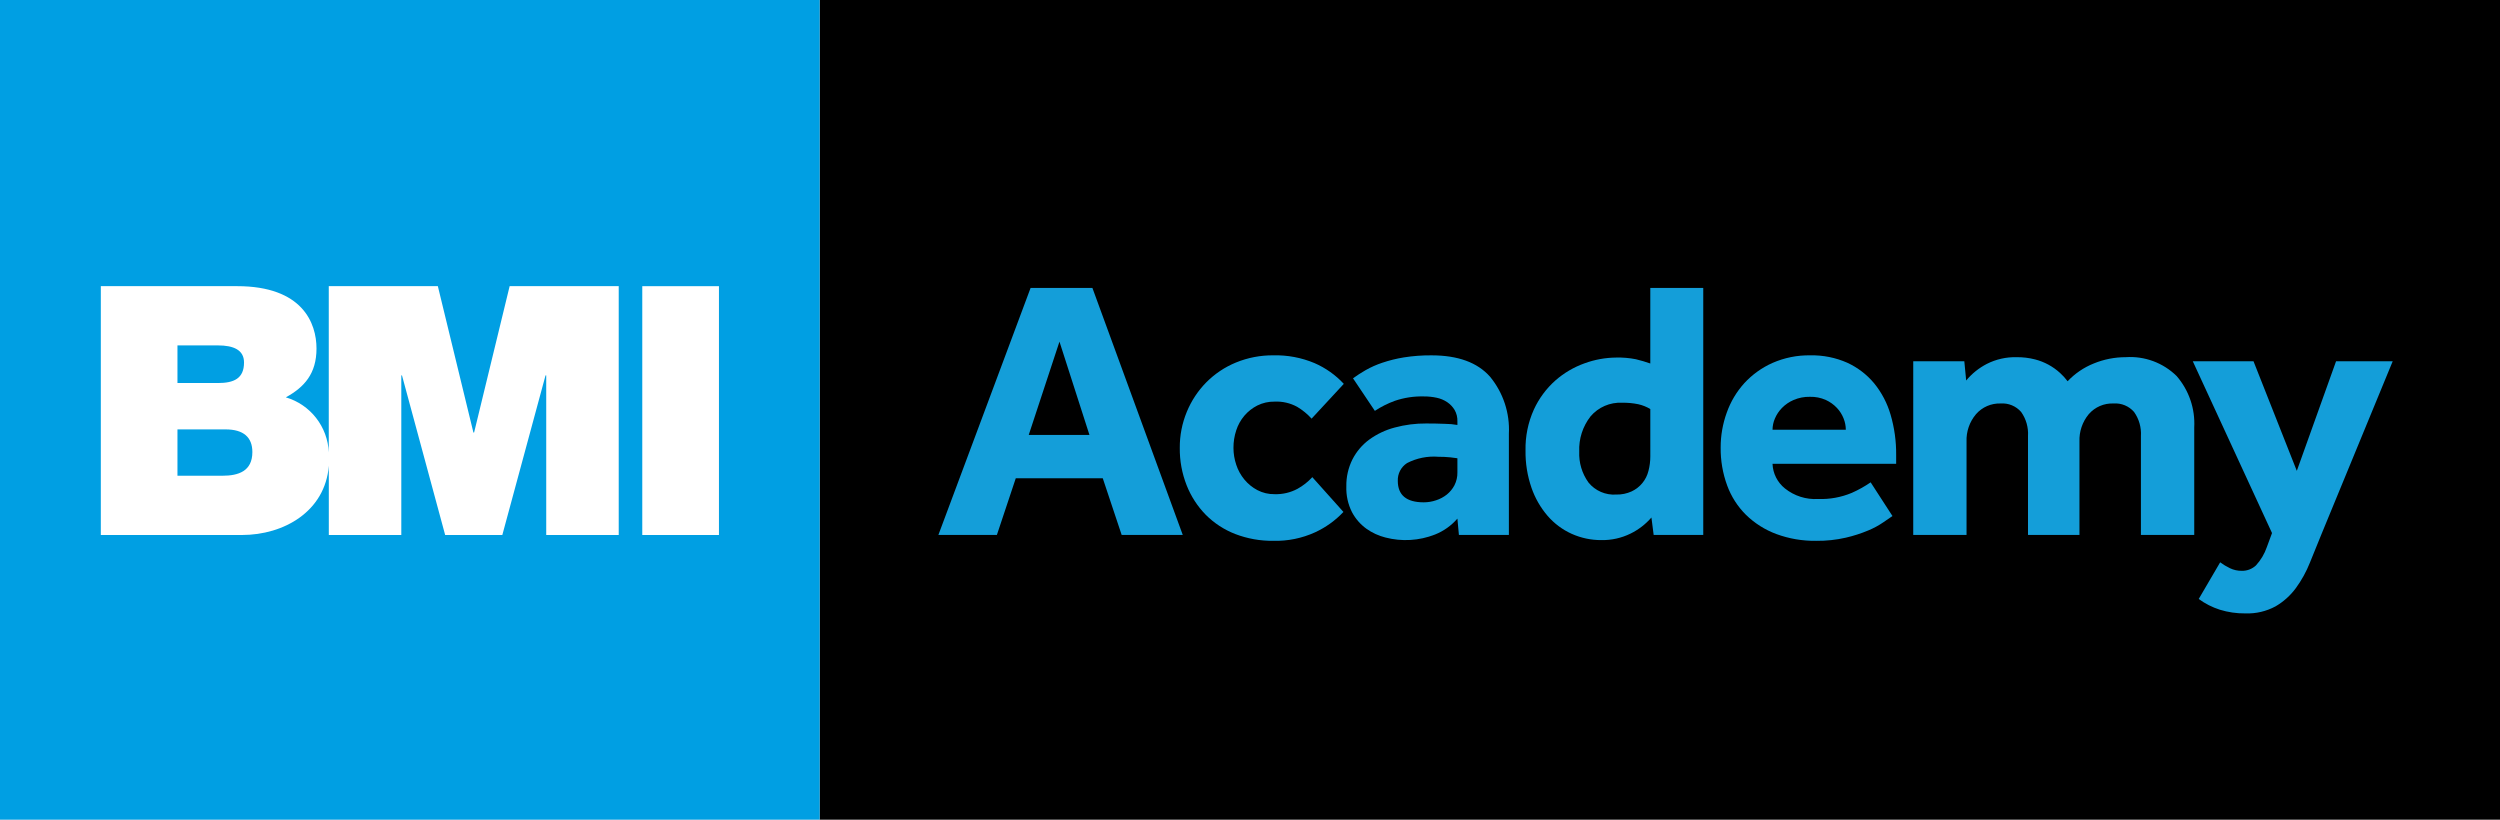
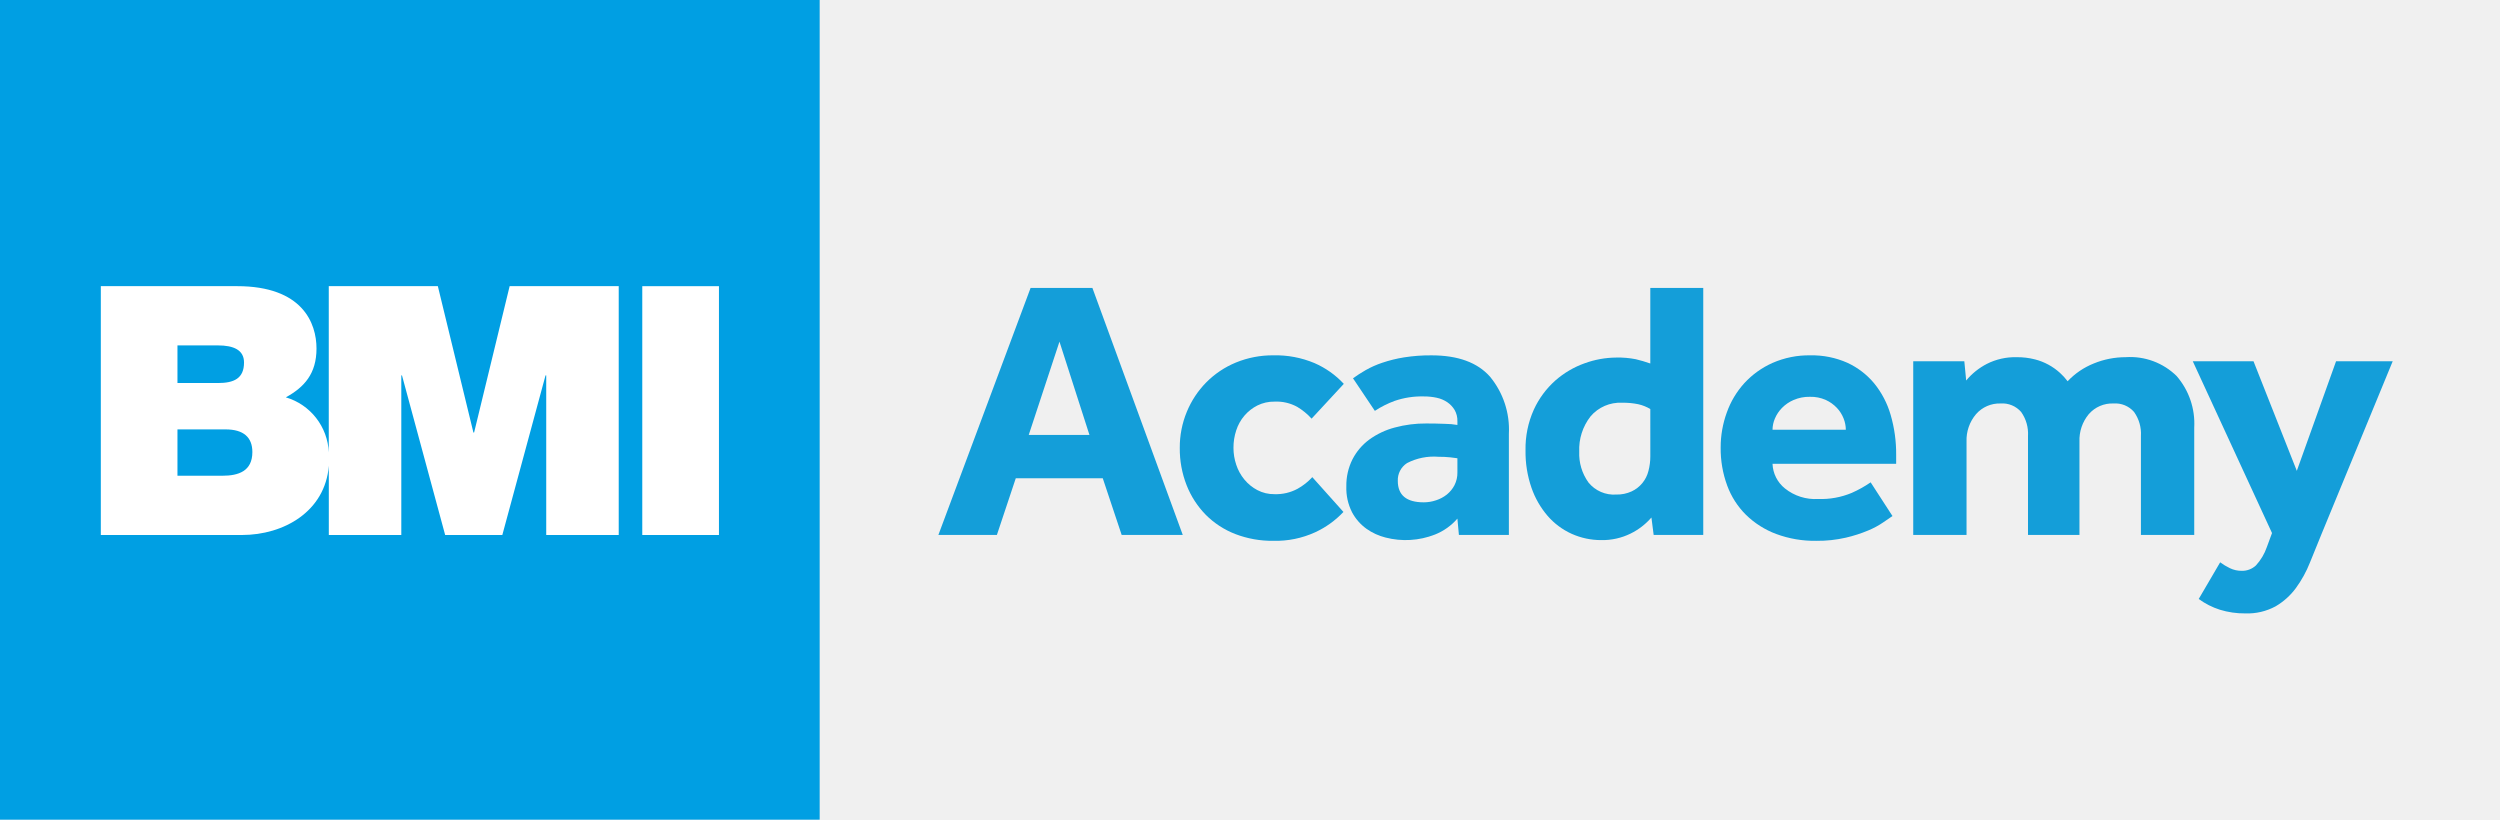
<svg xmlns="http://www.w3.org/2000/svg" viewBox="0 0 305 100">
-   <rect id="whiteBox" x="100" width="205" height="100" />
  <g fill="#149ed9">
    <path d="M125.731,35.131h7.544l11.02,30.127H136.842L134.538,58.348H123.925l-2.304,6.911h-7.137Zm7.182,17.931-3.658-11.382L125.505,53.062Z" />
    <path d="M163.899,62.457a11.143,11.143,0,0,1-3.455,2.484,11.572,11.572,0,0,1-5.083,1.04,12.56,12.56,0,0,1-4.674-.835,10.38,10.38,0,0,1-3.591-2.349,10.792,10.792,0,0,1-2.325-3.591,12.097,12.097,0,0,1-.838-4.562,11.319,11.319,0,0,1,.859-4.405,11.194,11.194,0,0,1,2.373-3.591,10.965,10.965,0,0,1,3.612-2.418,11.767,11.767,0,0,1,4.583-.88,12.194,12.194,0,0,1,5.014.95,10.693,10.693,0,0,1,3.57,2.53l-3.929,4.245a7.64,7.64,0,0,0-1.764-1.444,5.238,5.238,0,0,0-2.756-.633,4.532,4.532,0,0,0-2.099.473,5.11,5.11,0,0,0-1.58,1.242,5.278,5.278,0,0,0-.995,1.785,6.743,6.743,0,0,0-.338,2.147,6.451,6.451,0,0,0,.338,2.054,5.509,5.509,0,0,0,.995,1.806,5.168,5.168,0,0,0,1.58,1.287,4.353,4.353,0,0,0,2.099.497,5.511,5.511,0,0,0,2.801-.654,7.119,7.119,0,0,0,1.806-1.423Z" />
    <path d="M177.803,63.271a7.094,7.094,0,0,1-2.734,1.942,9.785,9.785,0,0,1-6.051.362,6.929,6.929,0,0,1-2.304-1.061,5.882,5.882,0,0,1-1.761-2.011,6.444,6.444,0,0,1-.7-3.16,7.08,7.08,0,0,1,.745-3.298,6.923,6.923,0,0,1,2.054-2.418,9.36,9.36,0,0,1,3.094-1.466,14.325,14.325,0,0,1,3.862-.497q1.129,0,2.282.045a9.136,9.136,0,0,1,1.514.136v-.452a2.633,2.633,0,0,0-.34-1.378,3.066,3.066,0,0,0-.902-.95,3.643,3.643,0,0,0-1.287-.54,7.119,7.119,0,0,0-1.537-.16,10.186,10.186,0,0,0-3.591.543,11.806,11.806,0,0,0-2.415,1.218l-2.665-3.974a16.805,16.805,0,0,1,1.537-.992,11.483,11.483,0,0,1,2.032-.904,16.383,16.383,0,0,1,2.641-.654,20.412,20.412,0,0,1,3.365-.25q4.832,0,7.137,2.599a10.136,10.136,0,0,1,2.304,6.977V65.258h-6.097Zm0-7.363c-.152-.029-.439-.067-.859-.112a13.691,13.691,0,0,0-1.444-.069,7.109,7.109,0,0,0-3.841.769,2.468,2.468,0,0,0-1.128,2.168q0,2.617,3.16,2.62a4.69,4.69,0,0,0,1.514-.25,4.214,4.214,0,0,0,1.311-.7,3.633,3.633,0,0,0,.926-1.128,3.333,3.333,0,0,0,.362-1.583Z" />
    <path d="M201.474,63.136a8.072,8.072,0,0,1-2.554,1.966,7.763,7.763,0,0,1-3.546.79,8.734,8.734,0,0,1-3.636-.769,8.511,8.511,0,0,1-2.934-2.192,10.549,10.549,0,0,1-1.966-3.431,13.363,13.363,0,0,1-.724-4.541,11.567,11.567,0,0,1,1.016-4.99,10.726,10.726,0,0,1,2.62-3.546,11.014,11.014,0,0,1,3.57-2.101,11.479,11.479,0,0,1,3.862-.7,10.937,10.937,0,0,1,2.394.205,17.998,17.998,0,0,1,1.761.519V35.131H207.797V65.258h-6.051Zm-.136-13.233a4.982,4.982,0,0,0-1.468-.588,9.042,9.042,0,0,0-1.966-.181,4.738,4.738,0,0,0-3.862,1.67,6.529,6.529,0,0,0-1.375,4.291,6.007,6.007,0,0,0,1.128,3.772,4.005,4.005,0,0,0,3.389,1.468,4.255,4.255,0,0,0,1.873-.383,3.739,3.739,0,0,0,2.056-2.508,6.949,6.949,0,0,0,.226-1.761Z" />
    <path d="M230.88,62.955q-.359.227-1.083.745a10.004,10.004,0,0,1-1.875,1.016,16.956,16.956,0,0,1-2.732.88,15.42,15.42,0,0,1-3.615.386,13.511,13.511,0,0,1-4.878-.835,10.602,10.602,0,0,1-3.679-2.328,9.777,9.777,0,0,1-2.304-3.591,12.984,12.984,0,0,1-.793-4.628,12.414,12.414,0,0,1,.747-4.269,10.625,10.625,0,0,1,2.144-3.591,10.457,10.457,0,0,1,3.434-2.463,11.029,11.029,0,0,1,4.607-.926,10.628,10.628,0,0,1,4.517.904,9.355,9.355,0,0,1,3.274,2.506,10.854,10.854,0,0,1,2.011,3.841,16.9,16.9,0,0,1,.676,4.9v1.085H216.248a4.04,4.04,0,0,0,1.514,3.003,5.909,5.909,0,0,0,4.041,1.287,9.742,9.742,0,0,0,4.112-.745,14.231,14.231,0,0,0,2.304-1.287ZM225.191,52.429a3.786,3.786,0,0,0-.271-1.375,4.02,4.02,0,0,0-.814-1.287,4.327,4.327,0,0,0-1.354-.971,4.483,4.483,0,0,0-1.942-.386,4.781,4.781,0,0,0-1.987.386,4.442,4.442,0,0,0-1.423.971,4.167,4.167,0,0,0-.859,1.287,3.515,3.515,0,0,0-.293,1.375Z" />
    <path d="M233.415,44.074h6.232l.226,2.349a8.088,8.088,0,0,1,2.53-2.032,7.615,7.615,0,0,1,3.615-.814,8.616,8.616,0,0,1,2.258.271,7.177,7.177,0,0,1,3.048,1.649,7.186,7.186,0,0,1,.926,1.016,8.935,8.935,0,0,1,3.184-2.168,10.232,10.232,0,0,1,3.908-.769,8.078,8.078,0,0,1,6.211,2.304,8.865,8.865,0,0,1,2.144,6.28V65.258h-6.504V53.198a4.59,4.59,0,0,0-.835-2.937,3.03,3.03,0,0,0-2.506-1.037,3.795,3.795,0,0,0-3.027,1.309,4.941,4.941,0,0,0-1.131,3.344V65.258h-6.278V53.198a4.59,4.59,0,0,0-.835-2.937,3.032,3.032,0,0,0-2.508-1.037,3.813,3.813,0,0,0-3.003,1.309,4.888,4.888,0,0,0-1.152,3.344V65.258h-6.504Z" />
    <path d="M270.86,68.602a7.364,7.364,0,0,0,1.197.721,3.242,3.242,0,0,0,1.423.317,2.45,2.45,0,0,0,1.74-.654,6.345,6.345,0,0,0,1.333-2.237l.633-1.716-9.666-20.958h7.408l5.283,13.369,4.788-13.369h6.911l-8.672,21.049q-.722,1.764-1.423,3.501a14.032,14.032,0,0,1-1.716,3.118,8.21,8.21,0,0,1-2.484,2.234,7.202,7.202,0,0,1-3.681.859,10.142,10.142,0,0,1-3.118-.452,8.998,8.998,0,0,1-2.572-1.309Z" />
  </g>
  <g id="BMI_Block">
    <rect width="100" height="100" fill="#009fe3" />
    <g fill="white">
      <path d="M62.176,34.911,57.84,52.77h-.084L53.417,34.911H40.11v20.28a7.315,7.315,0,0,0-5.239-6.716c2.255-1.235,3.742-2.891,3.742-5.953,0-3.1-1.7-7.611-9.693-7.611H12.3V65.27H29.515c5.121,0,10.16-2.878,10.6-8.443V65.27h8.844V45.8h.084L54.31,65.27h6.973L66.555,45.8h.085V65.27h8.844V34.911ZM21.65,42.139h4.933c1.913,0,3.188.554,3.188,2.084,0,1.956-1.233,2.507-3.188,2.507H21.65Zm5.485,15.9H21.65V52.386h5.867c2.211,0,3.272.978,3.272,2.763,0,2.339-1.7,2.891-3.655,2.891" />
      <rect x="78.358" y="34.914" width="9.354" height="30.356" />
    </g>
  </g>
</svg>
